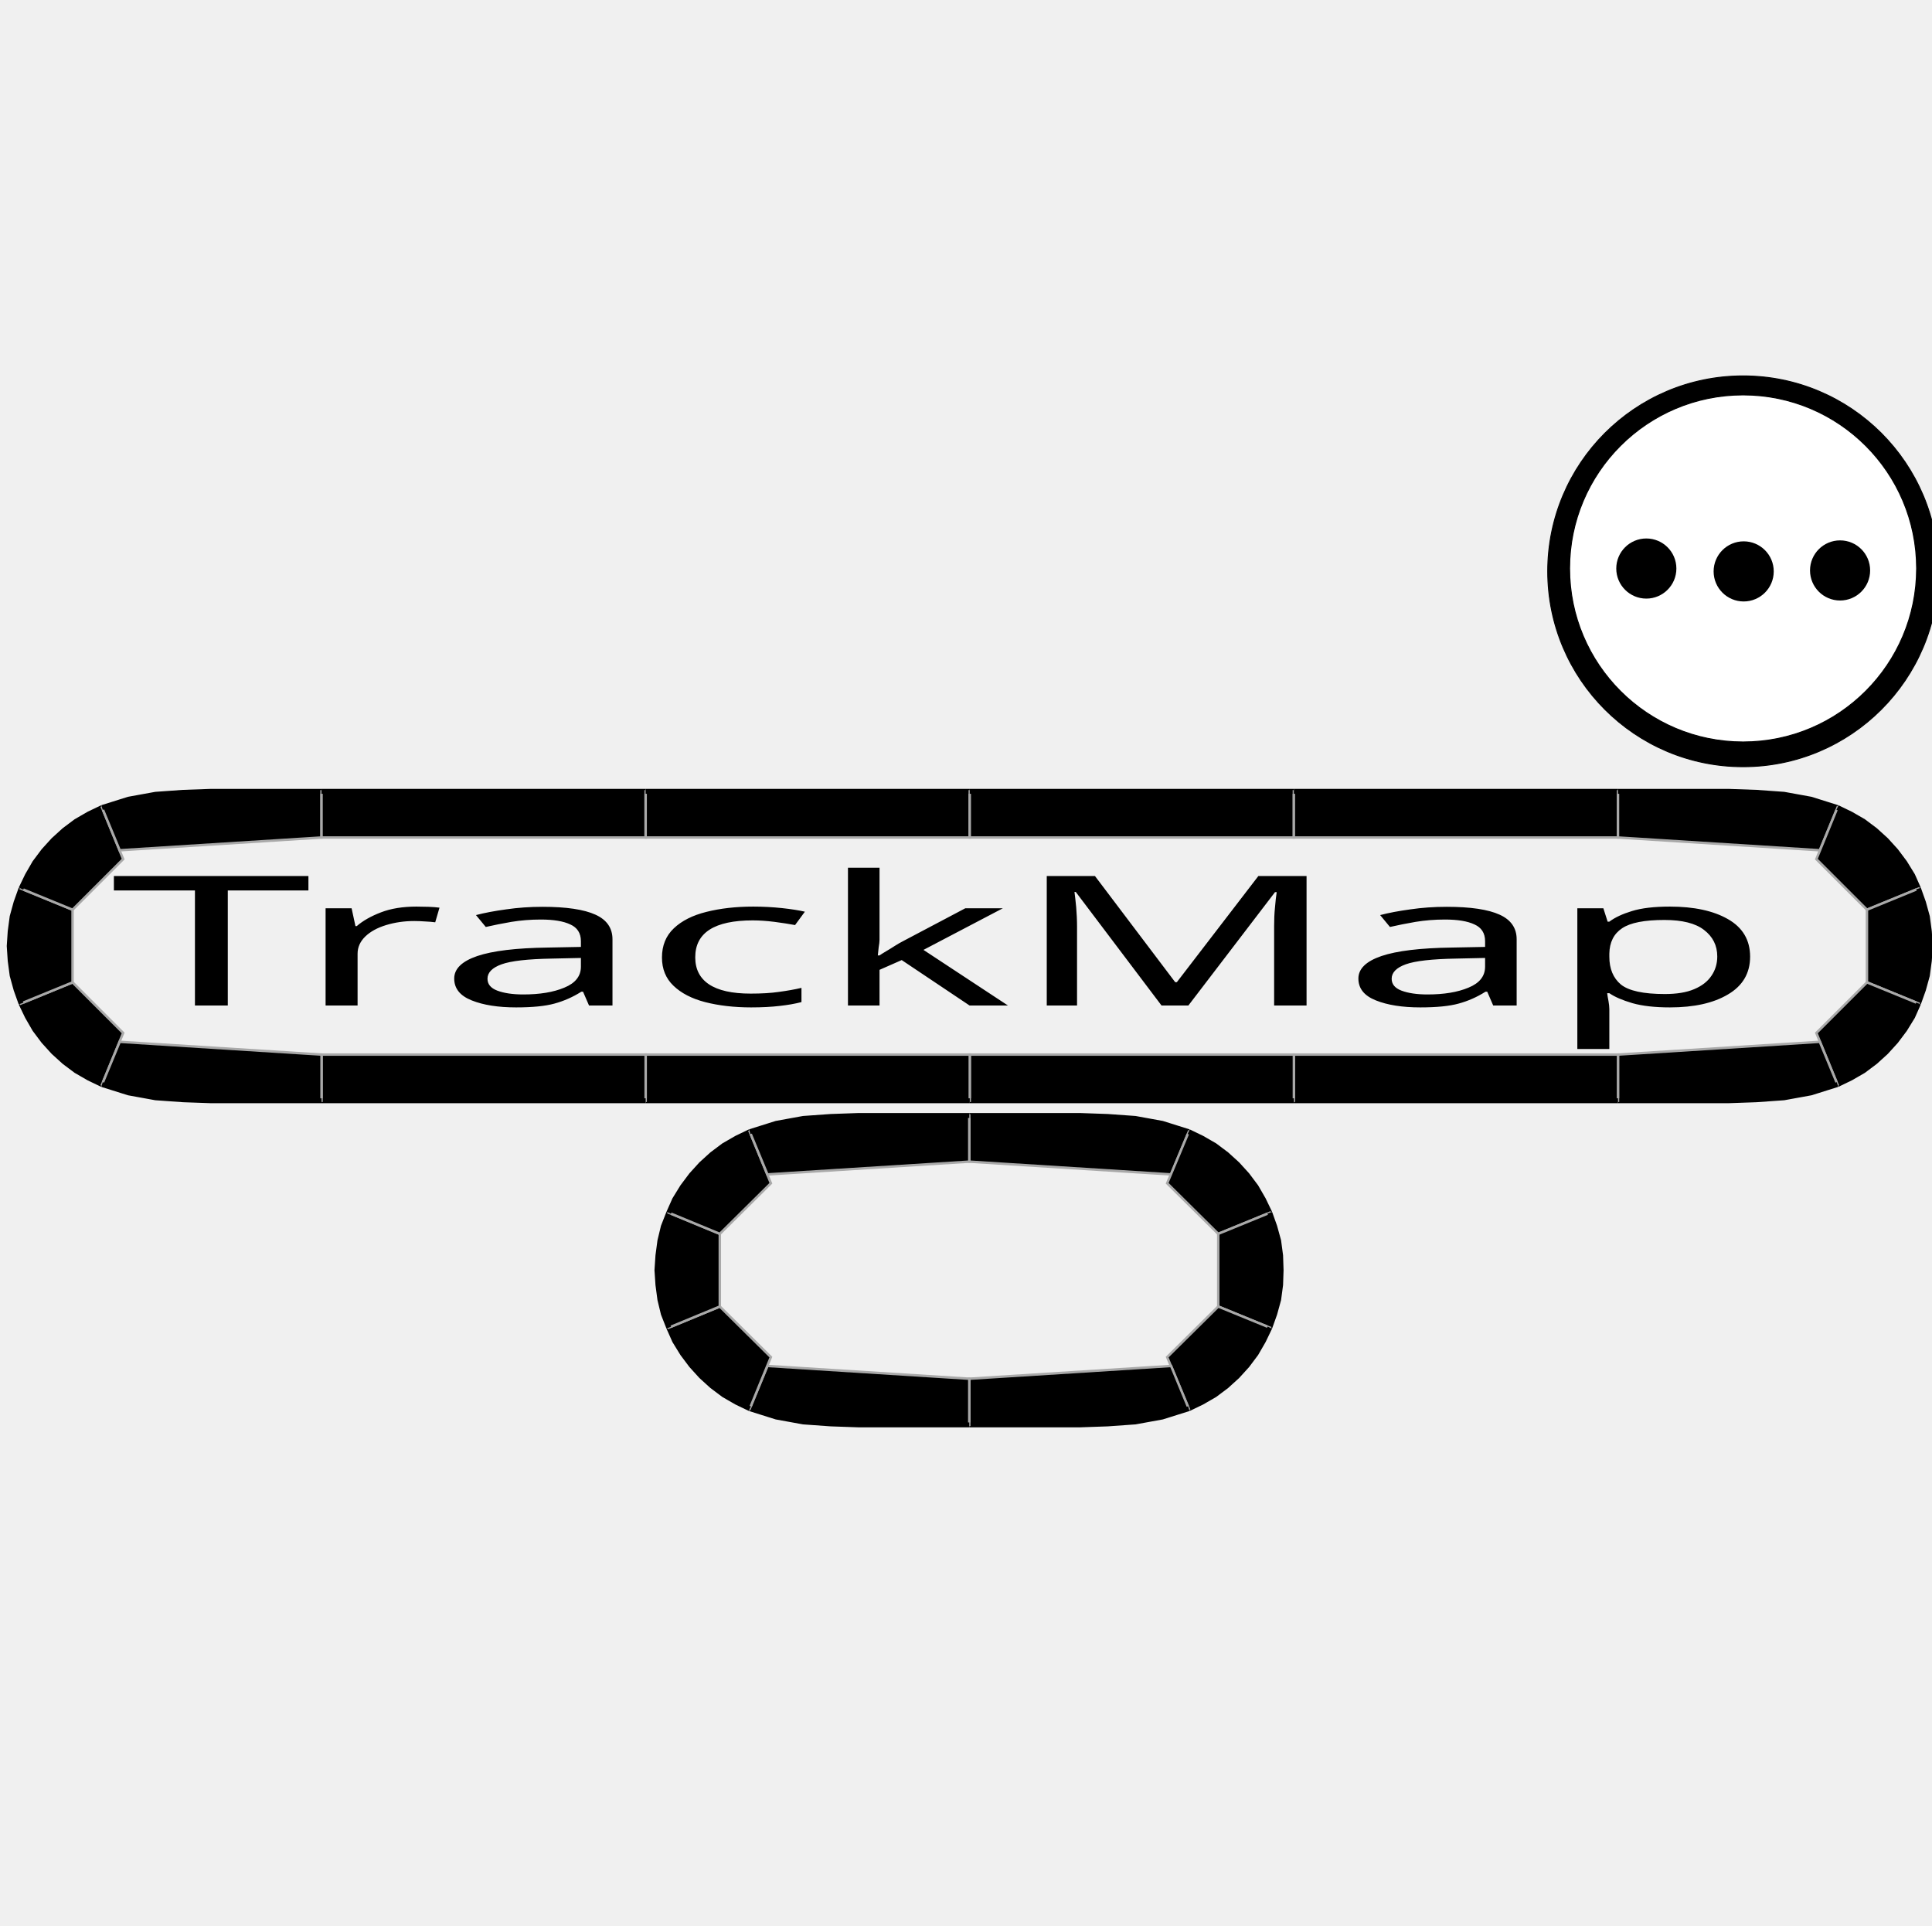
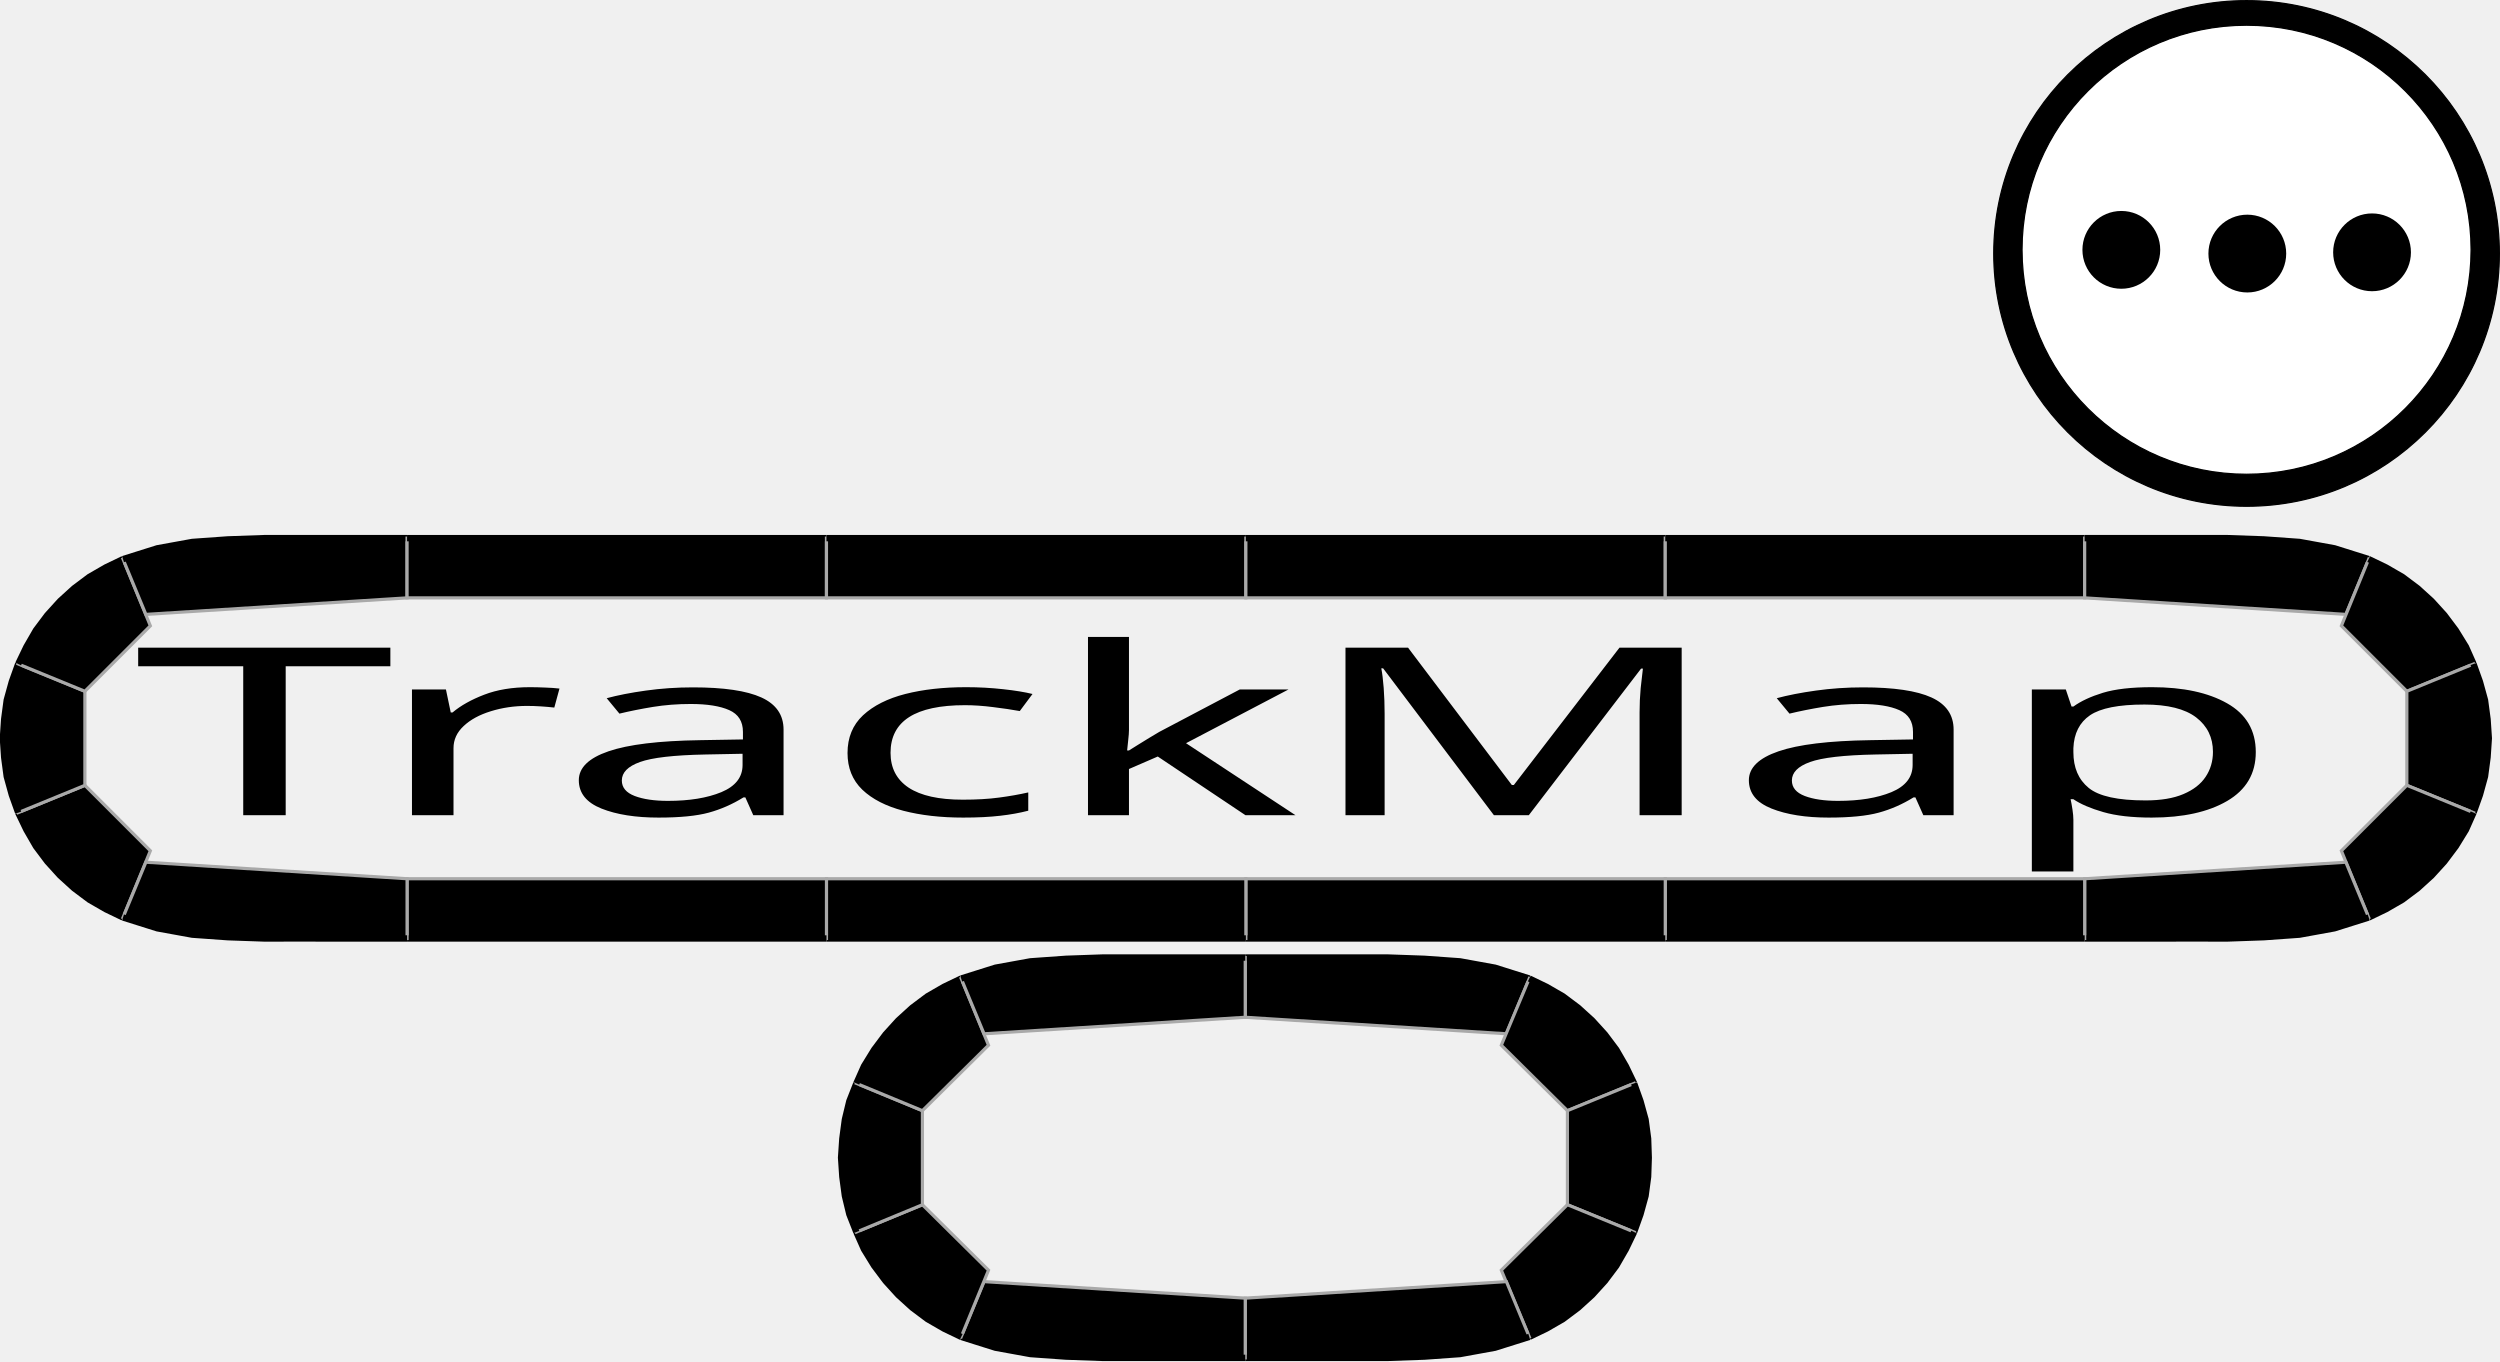
- <svg xmlns="http://www.w3.org/2000/svg" version="1.1" viewBox="-0.736 -0.745 100.332 100" id="svg1077" width="100.332" height="100">
+ <svg xmlns="http://www.w3.org/2000/svg" version="1.1" viewBox="-0.736 -0.745 300 163.326" id="svg1077" width="300" height="163.326">
  <defs id="defs11">
    <marker id="secArrow-blue" markerWidth="3" markerHeight="4" refX="3" refY="2" orient="auto">
      <path d="M 3,2 0,4 V 0 l 3,2" fill="#0000ff" style="fill-opacity:0.5;stroke:none" id="path2" />
    </marker>
    <marker id="secArrow-seagreen" markerWidth="3" markerHeight="4" refX="3" refY="2" orient="auto">
      <path d="M 3,2 0,4 V 0 l 3,2" fill="#2e8b57" style="fill-opacity:0.5;stroke:none" id="path5" />
    </marker>
    <marker id="secArrow-orange" markerWidth="3" markerHeight="4" refX="3" refY="2" orient="auto">
      <path d="M 3,2 0,4 V 0 l 3,2" fill="#ffa500" style="fill-opacity:0.5;stroke:none" id="path8" />
    </marker>
  </defs>
-   <g id="g1900" transform="matrix(25.5026,0,0,25.5026,15.96197,56.41317)">
+   <g id="g1900" transform="matrix(76.2545,0,0,76.2545,48.11176,111.8717)">
    <g id="g2045">
      <g id="g21" style="fill:#000000">
-         <polygon points="-0.5,-0.061 -0.524,-0.079 -0.546,-0.099 -0.566,-0.121 -0.584,-0.145 -0.599,-0.171 -0.612,-0.198 -0.507,-0.241 -0.404,-0.138 -0.447,-0.033 -0.474,-0.046 " style="fill:#000000;stroke:#a9a9a9;stroke-width:0.005" id="polygon13" />
+         <polygon points="-0.566,-0.121 -0.584,-0.145 -0.599,-0.171 -0.612,-0.198 -0.507,-0.241 -0.404,-0.138 -0.447,-0.033 -0.474,-0.046 -0.5,-0.061 -0.524,-0.079 -0.546,-0.099 " style="fill:#000000;stroke:#a9a9a9;stroke-width:0.005" id="polygon13" />
        <polyline points="-0.447,-0.033 -0.474,-0.046 -0.5,-0.061 -0.524,-0.079 -0.546,-0.099 -0.566,-0.121 -0.584,-0.145 -0.599,-0.171 -0.612,-0.198 " style="fill:#000000;stroke:#000000;stroke-width:0.01" id="polyline15" />
        <polygon points="-0.431,-0.124 -0.462,-0.1 -0.457,-0.061 " style="fill:#000000;stroke-width:0" id="polygon17" />
        <text x="-0.534" y="-0.111" font-size="0.05px" style="fill:#000000" id="text19">0</text>
      </g>
      <g id="g31" style="fill:#000000">
-         <polygon points="-0.63,-0.255 -0.634,-0.285 -0.636,-0.315 -0.634,-0.345 -0.63,-0.375 -0.622,-0.404 -0.612,-0.432 -0.507,-0.389 -0.507,-0.241 -0.612,-0.198 -0.622,-0.226 " style="fill:#000000;stroke:#a9a9a9;stroke-width:0.005" id="polygon23" />
+         <polygon points="-0.634,-0.345 -0.63,-0.375 -0.622,-0.404 -0.612,-0.432 -0.507,-0.389 -0.507,-0.241 -0.612,-0.198 -0.622,-0.226 -0.63,-0.255 -0.634,-0.285 -0.636,-0.315 " style="fill:#000000;stroke:#a9a9a9;stroke-width:0.005" id="polygon23" />
        <polyline points="-0.612,-0.198 -0.622,-0.226 -0.63,-0.255 -0.634,-0.285 -0.636,-0.315 -0.634,-0.345 -0.63,-0.375 -0.622,-0.404 -0.612,-0.432 " style="fill:#000000;stroke:#000000;stroke-width:0.01" id="polyline25" />
        <polygon points="-0.536,-0.251 -0.575,-0.257 -0.599,-0.225 " style="fill:#000000;stroke-width:0" id="polygon27" />
        <text x="-0.607" y="-0.287" font-size="0.05px" style="fill:#000000" id="text29">1</text>
      </g>
      <g id="g41" style="fill:#000000">
-         <polygon points="-0.584,-0.485 -0.566,-0.509 -0.546,-0.531 -0.524,-0.551 -0.5,-0.569 -0.474,-0.584 -0.447,-0.597 -0.404,-0.492 -0.507,-0.389 -0.612,-0.432 -0.599,-0.459 " style="fill:#000000;stroke:#a9a9a9;stroke-width:0.005" id="polygon33" />
+         <polygon points="-0.524,-0.551 -0.5,-0.569 -0.474,-0.584 -0.447,-0.597 -0.404,-0.492 -0.507,-0.389 -0.612,-0.432 -0.599,-0.459 -0.584,-0.485 -0.566,-0.509 -0.546,-0.531 " style="fill:#000000;stroke:#a9a9a9;stroke-width:0.005" id="polygon33" />
        <polyline points="-0.612,-0.432 -0.599,-0.459 -0.584,-0.485 -0.566,-0.509 -0.546,-0.531 -0.524,-0.551 -0.5,-0.569 -0.474,-0.584 -0.447,-0.597 " style="fill:#000000;stroke:#000000;stroke-width:0.01" id="polyline35" />
        <polygon points="-0.521,-0.416 -0.545,-0.447 -0.584,-0.442 " style="fill:#000000;stroke-width:0" id="polygon37" />
        <text x="-0.534" y="-0.463" font-size="0.05px" style="fill:#000000" id="text39">2</text>
      </g>
      <g id="g51" style="fill:#000000">
-         <polygon points="-0.338,-0.624 -0.282,-0.628 -0.225,-0.63 -0.169,-0.63 -0.113,-0.63 -0.056,-0.63 -5.55112e-17,-0.63 -1.02474e-16,-0.536 -0.411,-0.51 -0.447,-0.597 -0.393,-0.614 " style="fill:#000000;stroke:#a9a9a9;stroke-width:0.005" id="polygon43" />
+         <polygon points="-0.169,-0.63 -0.113,-0.63 -0.056,-0.63 -5.55112e-17,-0.63 -1.02474e-16,-0.536 -0.411,-0.51 -0.447,-0.597 -0.393,-0.614 -0.338,-0.624 -0.282,-0.628 -0.225,-0.63 " style="fill:#000000;stroke:#a9a9a9;stroke-width:0.005" id="polygon43" />
        <polyline points="-0.447,-0.597 -0.393,-0.614 -0.338,-0.624 -0.282,-0.628 -0.225,-0.63 -0.169,-0.63 -0.113,-0.63 -0.056,-0.63 -5.55112e-17,-0.63 " style="fill:#000000;stroke:#000000;stroke-width:0.01" id="polyline45" />
        <polygon points="-0.4,-0.535 -0.392,-0.569 -0.421,-0.588 " style="fill:#000000;stroke-width:0" id="polygon47" />
        <text x="-0.248" y="-0.559" font-size="0.05px" style="fill:#000000" id="text49">3</text>
      </g>
      <g id="g61" style="fill:#000000">
-         <polygon points="0.165,-0.63 0.247,-0.63 0.33,-0.63 0.412,-0.63 0.495,-0.63 0.578,-0.63 0.66,-0.63 0.66,-0.536 -9.72555e-17,-0.536 -5.55112e-17,-0.63 0.083,-0.63 " style="fill:#000000;stroke:#a9a9a9;stroke-width:0.005" id="polygon53" />
+         <polygon points="0.412,-0.63 0.495,-0.63 0.578,-0.63 0.66,-0.63 0.66,-0.536 -9.72555e-17,-0.536 -5.55112e-17,-0.63 0.083,-0.63 0.165,-0.63 0.247,-0.63 0.33,-0.63 " style="fill:#000000;stroke:#a9a9a9;stroke-width:0.005" id="polygon53" />
        <polyline points="-5.55112e-17,-0.63 0.083,-0.63 0.165,-0.63 0.247,-0.63 0.33,-0.63 0.412,-0.63 0.495,-0.63 0.578,-0.63 0.66,-0.63 " style="fill:#000000;stroke:#000000;stroke-width:0.01" id="polyline55" />
        <polygon points="0.02,-0.555 0.04,-0.583 0.02,-0.611 " style="fill:#000000;stroke-width:0" id="polygon57" />
        <text x="0.306" y="-0.559" font-size="0.05px" style="fill:#000000" id="text59">4</text>
      </g>
      <g id="g71" style="fill:#000000">
-         <polygon points="0.825,-0.63 0.907,-0.63 0.99,-0.63 1.073,-0.63 1.155,-0.63 1.238,-0.63 1.32,-0.63 1.32,-0.536 0.66,-0.536 0.66,-0.63 0.743,-0.63 " style="fill:#000000;stroke:#a9a9a9;stroke-width:0.005" id="polygon63" />
+         <polygon points="1.073,-0.63 1.155,-0.63 1.238,-0.63 1.32,-0.63 1.32,-0.536 0.66,-0.536 0.66,-0.63 0.743,-0.63 0.825,-0.63 0.907,-0.63 0.99,-0.63 " style="fill:#000000;stroke:#a9a9a9;stroke-width:0.005" id="polygon63" />
        <polyline points="0.66,-0.63 0.743,-0.63 0.825,-0.63 0.907,-0.63 0.99,-0.63 1.073,-0.63 1.155,-0.63 1.238,-0.63 1.32,-0.63 " style="fill:#000000;stroke:#000000;stroke-width:0.01" id="polyline65" />
        <polygon points="0.68,-0.555 0.7,-0.583 0.68,-0.611 " style="fill:#000000;stroke-width:0" id="polygon67" />
        <text x="0.966" y="-0.559" font-size="0.05px" style="fill:#000000" id="text69">5</text>
      </g>
      <g id="g81" style="fill:#000000">
-         <polygon points="1.485,-0.63 1.567,-0.63 1.65,-0.63 1.732,-0.63 1.815,-0.63 1.897,-0.63 1.98,-0.63 1.98,-0.536 1.32,-0.536 1.32,-0.63 1.403,-0.63 " style="fill:#000000;stroke:#a9a9a9;stroke-width:0.005" id="polygon73" />
+         <polygon points="1.732,-0.63 1.815,-0.63 1.897,-0.63 1.98,-0.63 1.98,-0.536 1.32,-0.536 1.32,-0.63 1.403,-0.63 1.485,-0.63 1.567,-0.63 1.65,-0.63 " style="fill:#000000;stroke:#a9a9a9;stroke-width:0.005" id="polygon73" />
        <polyline points="1.32,-0.63 1.403,-0.63 1.485,-0.63 1.567,-0.63 1.65,-0.63 1.732,-0.63 1.815,-0.63 1.897,-0.63 1.98,-0.63 " style="fill:#000000;stroke:#000000;stroke-width:0.01" id="polyline75" />
        <polygon points="1.34,-0.555 1.36,-0.583 1.34,-0.611 " style="fill:#000000;stroke-width:0" id="polygon77" />
        <text x="1.627" y="-0.559" font-size="0.05px" style="fill:#000000" id="text79">6</text>
      </g>
      <g id="g91" style="fill:#000000">
-         <polygon points="2.145,-0.63 2.228,-0.63 2.31,-0.63 2.393,-0.63 2.475,-0.63 2.558,-0.63 2.64,-0.63 2.64,-0.536 1.98,-0.536 1.98,-0.63 2.062,-0.63 " style="fill:#000000;stroke:#a9a9a9;stroke-width:0.005" id="polygon83" />
+         <polygon points="2.393,-0.63 2.475,-0.63 2.558,-0.63 2.64,-0.63 2.64,-0.536 1.98,-0.536 1.98,-0.63 2.062,-0.63 2.145,-0.63 2.228,-0.63 2.31,-0.63 " style="fill:#000000;stroke:#a9a9a9;stroke-width:0.005" id="polygon83" />
        <polyline points="1.98,-0.63 2.062,-0.63 2.145,-0.63 2.228,-0.63 2.31,-0.63 2.393,-0.63 2.475,-0.63 2.558,-0.63 2.64,-0.63 " style="fill:#000000;stroke:#000000;stroke-width:0.01" id="polyline85" />
        <polygon points="2,-0.555 2.02,-0.583 2,-0.611 " style="fill:#000000;stroke-width:0" id="polygon87" />
        <text x="2.287" y="-0.559" font-size="0.05px" style="fill:#000000" id="text89">7</text>
      </g>
      <g id="g101" style="fill:#000000">
-         <polygon points="2.753,-0.63 2.809,-0.63 2.865,-0.63 2.922,-0.628 2.978,-0.624 3.033,-0.614 3.087,-0.597 3.051,-0.51 2.64,-0.536 2.64,-0.63 2.696,-0.63 " style="fill:#000000;stroke:#a9a9a9;stroke-width:0.005" id="polygon93" />
+         <polygon points="2.922,-0.628 2.978,-0.624 3.033,-0.614 3.087,-0.597 3.051,-0.51 2.64,-0.536 2.64,-0.63 2.696,-0.63 2.753,-0.63 2.809,-0.63 2.865,-0.63 " style="fill:#000000;stroke:#a9a9a9;stroke-width:0.005" id="polygon93" />
        <polyline points="2.64,-0.63 2.696,-0.63 2.753,-0.63 2.809,-0.63 2.865,-0.63 2.922,-0.628 2.978,-0.624 3.033,-0.614 3.087,-0.597 " style="fill:#000000;stroke:#000000;stroke-width:0.01" id="polyline95" />
        <polygon points="2.66,-0.555 2.68,-0.583 2.66,-0.611 " style="fill:#000000;stroke-width:0" id="polygon97" />
        <text x="2.841" y="-0.559" font-size="0.05px" style="fill:#000000" id="text99">8</text>
      </g>
      <g id="g111" style="fill:#000000">
-         <polygon points="3.14,-0.569 3.164,-0.551 3.186,-0.531 3.206,-0.509 3.224,-0.485 3.24,-0.459 3.252,-0.432 3.147,-0.389 3.044,-0.492 3.087,-0.597 3.114,-0.584 " style="fill:#000000;stroke:#a9a9a9;stroke-width:0.005" id="polygon103" />
+         <polygon points="3.206,-0.509 3.224,-0.485 3.24,-0.459 3.252,-0.432 3.147,-0.389 3.044,-0.492 3.087,-0.597 3.114,-0.584 3.14,-0.569 3.164,-0.551 3.186,-0.531 " style="fill:#000000;stroke:#a9a9a9;stroke-width:0.005" id="polygon103" />
        <polyline points="3.087,-0.597 3.114,-0.584 3.14,-0.569 3.164,-0.551 3.186,-0.531 3.206,-0.509 3.224,-0.485 3.24,-0.459 3.252,-0.432 " style="fill:#000000;stroke:#000000;stroke-width:0.01" id="polyline105" />
        <polygon points="3.071,-0.506 3.102,-0.53 3.097,-0.569 " style="fill:#000000;stroke-width:0" id="polygon107" />
        <text x="3.118" y="-0.463" font-size="0.05px" style="fill:#000000" id="text109">9</text>
      </g>
      <g id="g121" style="fill:#000000">
-         <polygon points="3.27,-0.375 3.274,-0.345 3.276,-0.315 3.274,-0.285 3.27,-0.255 3.262,-0.226 3.252,-0.198 3.147,-0.241 3.147,-0.389 3.252,-0.432 3.262,-0.404 " style="fill:#000000;stroke:#a9a9a9;stroke-width:0.005" id="polygon113" />
+         <polygon points="3.274,-0.285 3.27,-0.255 3.262,-0.226 3.252,-0.198 3.147,-0.241 3.147,-0.389 3.252,-0.432 3.262,-0.404 3.27,-0.375 3.274,-0.345 3.276,-0.315 " style="fill:#000000;stroke:#a9a9a9;stroke-width:0.005" id="polygon113" />
        <polyline points="3.252,-0.432 3.262,-0.404 3.27,-0.375 3.274,-0.345 3.276,-0.315 3.274,-0.285 3.27,-0.255 3.262,-0.226 3.252,-0.198 " style="fill:#000000;stroke:#000000;stroke-width:0.01" id="polyline115" />
        <polygon points="3.176,-0.379 3.215,-0.373 3.239,-0.405 " style="fill:#000000;stroke-width:0" id="polygon117" />
        <text x="3.19" y="-0.287" font-size="0.05px" style="fill:#000000" id="text119">10</text>
      </g>
      <g id="g131" style="fill:#000000">
-         <polygon points="3.224,-0.145 3.206,-0.121 3.186,-0.099 3.164,-0.079 3.14,-0.061 3.114,-0.046 3.087,-0.033 3.044,-0.138 3.147,-0.241 3.252,-0.198 3.24,-0.171 " style="fill:#000000;stroke:#a9a9a9;stroke-width:0.005" id="polygon123" />
+         <polygon points="3.164,-0.079 3.14,-0.061 3.114,-0.046 3.087,-0.033 3.044,-0.138 3.147,-0.241 3.252,-0.198 3.24,-0.171 3.224,-0.145 3.206,-0.121 3.186,-0.099 " style="fill:#000000;stroke:#a9a9a9;stroke-width:0.005" id="polygon123" />
        <polyline points="3.252,-0.198 3.24,-0.171 3.224,-0.145 3.206,-0.121 3.186,-0.099 3.164,-0.079 3.14,-0.061 3.114,-0.046 3.087,-0.033 " style="fill:#000000;stroke:#000000;stroke-width:0.01" id="polyline125" />
        <polygon points="3.161,-0.214 3.185,-0.183 3.224,-0.188 " style="fill:#000000;stroke-width:0" id="polygon127" />
        <text x="3.118" y="-0.111" font-size="0.05px" style="fill:#000000" id="text129">11</text>
      </g>
      <g id="g141" style="fill:#000000">
-         <polygon points="2.978,-0.006 2.922,-0.002 2.865,-0 2.809,-4.17485e-05 2.753,-3.66468e-08 2.696,-1.249e-16 2.64,-1.38778e-16 2.64,-0.094 3.051,-0.12 3.087,-0.033 3.033,-0.016 " style="fill:#000000;stroke:#a9a9a9;stroke-width:0.005" id="polygon133" />
+         <polygon points="2.809,-4.17485e-05 2.753,-3.66468e-08 2.696,-1.249e-16 2.64,-1.38778e-16 2.64,-0.094 3.051,-0.12 3.087,-0.033 3.033,-0.016 2.978,-0.006 2.922,-0.002 2.865,-0 " style="fill:#000000;stroke:#a9a9a9;stroke-width:0.005" id="polygon133" />
        <polyline points="3.087,-0.033 3.033,-0.016 2.978,-0.006 2.922,-0.002 2.865,-0 2.809,-4.17485e-05 2.753,-3.66468e-08 2.696,-1.249e-16 2.64,-1.38778e-16 " style="fill:#000000;stroke:#000000;stroke-width:0.01" id="polyline135" />
        <polygon points="3.04,-0.095 3.032,-0.061 3.061,-0.042 " style="fill:#000000;stroke-width:0" id="polygon137" />
        <text x="2.841" y="-0.024" font-size="0.05px" style="fill:#000000" id="text139">12</text>
      </g>
      <g id="g151" style="fill:#000000">
-         <polygon points="2.475,-4.16334e-16 2.393,-4.16334e-16 2.31,-4.16334e-16 2.228,-4.16334e-16 2.145,-4.16334e-16 2.062,-4.16334e-16 1.98,-4.16334e-16 1.98,-0.094 2.64,-0.094 2.64,-4.16334e-16 2.558,-4.16334e-16 " style="fill:#000000;stroke:#a9a9a9;stroke-width:0.005" id="polygon143" />
+         <polygon points="2.228,-4.16334e-16 2.145,-4.16334e-16 2.062,-4.16334e-16 1.98,-4.16334e-16 1.98,-0.094 2.64,-0.094 2.64,-4.16334e-16 2.558,-4.16334e-16 2.475,-4.16334e-16 2.393,-4.16334e-16 2.31,-4.16334e-16 " style="fill:#000000;stroke:#a9a9a9;stroke-width:0.005" id="polygon143" />
        <polyline points="2.64,-4.16334e-16 2.558,-4.16334e-16 2.475,-4.16334e-16 2.393,-4.16334e-16 2.31,-4.16334e-16 2.228,-4.16334e-16 2.145,-4.16334e-16 2.062,-4.16334e-16 1.98,-4.16334e-16 " style="fill:#000000;stroke:#000000;stroke-width:0.01" id="polyline145" />
        <polygon points="2.62,-0.075 2.6,-0.047 2.62,-0.019 " style="fill:#000000;stroke-width:0" id="polygon147" />
        <text x="2.287" y="-0.023" font-size="0.05px" style="fill:#000000" id="text149">13</text>
      </g>
-       <polygon points="1.65,-3.05311e-16 1.567,-3.05311e-16 1.485,-3.05311e-16 1.403,-3.05311e-16 1.32,-3.05311e-16 1.32,-0.094 1.98,-0.094 1.98,-3.05311e-16 1.897,-3.05311e-16 1.815,-3.05311e-16 1.732,-3.05311e-16 " style="fill:#000000;stroke:#a9a9a9;stroke-width:0.005" id="polygon153" />
+       <polygon points="1.403,-3.05311e-16 1.32,-3.05311e-16 1.32,-0.094 1.98,-0.094 1.98,-3.05311e-16 1.897,-3.05311e-16 1.815,-3.05311e-16 1.732,-3.05311e-16 1.65,-3.05311e-16 1.567,-3.05311e-16 1.485,-3.05311e-16 " style="fill:#000000;stroke:#a9a9a9;stroke-width:0.005" id="polygon153" />
      <polyline points="1.98,-3.05311e-16 1.897,-3.05311e-16 1.815,-3.05311e-16 1.732,-3.05311e-16 1.65,-3.05311e-16 1.567,-3.05311e-16 1.485,-3.05311e-16 1.403,-3.05311e-16 1.32,-3.05311e-16 " style="fill:#eeeeee;stroke:#000000;stroke-width:0.01" id="polyline155" />
      <polygon points="1.96,-0.019 1.96,-0.075 1.94,-0.047 " style="fill:#000000;stroke-width:0" id="polygon157" />
      <text x="1.627" y="-0.023" font-size="0.05px" style="fill:#000000" id="text159">14</text>
      <g id="g171" style="fill:#000000">
-         <polygon points="1.155,-8.32667e-17 1.073,-8.32667e-17 0.99,-8.32667e-17 0.907,-8.32667e-17 0.825,-8.32667e-17 0.743,-8.32667e-17 0.66,-8.32667e-17 0.66,-0.094 1.32,-0.094 1.32,-8.32667e-17 1.238,-8.32667e-17 " style="fill:#000000;stroke:#a9a9a9;stroke-width:0.005" id="polygon163" />
+         <polygon points="0.907,-8.32667e-17 0.825,-8.32667e-17 0.743,-8.32667e-17 0.66,-8.32667e-17 0.66,-0.094 1.32,-0.094 1.32,-8.32667e-17 1.238,-8.32667e-17 1.155,-8.32667e-17 1.073,-8.32667e-17 0.99,-8.32667e-17 " style="fill:#000000;stroke:#a9a9a9;stroke-width:0.005" id="polygon163" />
        <polyline points="1.32,-8.32667e-17 1.238,-8.32667e-17 1.155,-8.32667e-17 1.073,-8.32667e-17 0.99,-8.32667e-17 0.907,-8.32667e-17 0.825,-8.32667e-17 0.743,-8.32667e-17 0.66,-8.32667e-17 " style="fill:#000000;stroke:#000000;stroke-width:0.01" id="polyline165" />
        <polygon points="1.3,-0.075 1.28,-0.047 1.3,-0.019 " style="fill:#000000;stroke-width:0" id="polygon167" />
        <text x="0.966" y="-0.023" font-size="0.05px" style="fill:#000000" id="text169">15</text>
      </g>
      <g id="g181" style="fill:#000000">
-         <polygon points="0.495,-2.77556e-17 0.412,-2.77556e-17 0.33,-2.77556e-17 0.247,-2.77556e-17 0.165,-2.77556e-17 0.083,-2.77556e-17 0,-2.77556e-17 0,-0.094 0.66,-0.094 0.66,-2.77556e-17 0.578,-2.77556e-17 " style="fill:#000000;stroke:#a9a9a9;stroke-width:0.005" id="polygon173" />
+         <polygon points="0.247,-2.77556e-17 0.165,-2.77556e-17 0.083,-2.77556e-17 0,-2.77556e-17 0,-0.094 0.66,-0.094 0.66,-2.77556e-17 0.578,-2.77556e-17 0.495,-2.77556e-17 0.412,-2.77556e-17 0.33,-2.77556e-17 " style="fill:#000000;stroke:#a9a9a9;stroke-width:0.005" id="polygon173" />
        <polyline points="0.66,-2.77556e-17 0.578,-2.77556e-17 0.495,-2.77556e-17 0.412,-2.77556e-17 0.33,-2.77556e-17 0.247,-2.77556e-17 0.165,-2.77556e-17 0.083,-2.77556e-17 0,-2.77556e-17 " style="fill:#000000;stroke:#000000;stroke-width:0.01" id="polyline175" />
        <polygon points="0.64,-0.075 0.62,-0.047 0.64,-0.019 " style="fill:#000000;stroke-width:0" id="polygon177" />
        <text x="0.306" y="-0.023" font-size="0.05px" style="fill:#000000" id="text179">16</text>
      </g>
      <g id="g191" style="fill:#000000">
-         <polygon points="-0.113,-3.66468e-08 -0.169,-4.17485e-05 -0.225,-0 -0.282,-0.002 -0.338,-0.006 -0.393,-0.016 -0.447,-0.033 -0.411,-0.12 0,-0.094 0,0 -0.056,0 " style="fill:#000000;stroke:#a9a9a9;stroke-width:0.005" id="polygon183" />
+         <polygon points="-0.282,-0.002 -0.338,-0.006 -0.393,-0.016 -0.447,-0.033 -0.411,-0.12 0,-0.094 0,0 -0.056,0 -0.113,-3.66468e-08 -0.169,-4.17485e-05 -0.225,-0 " style="fill:#000000;stroke:#a9a9a9;stroke-width:0.005" id="polygon183" />
        <polyline points="0,-0 -0.056,-0 -0.113,-3.66468e-08 -0.169,-4.17485e-05 -0.225,-0 -0.282,-0.002 -0.338,-0.006 -0.393,-0.016 -0.447,-0.033 " style="fill:#000000;stroke:#000000;stroke-width:0.01" id="polyline185" />
        <polygon points="-0.02,-0.075 -0.04,-0.047 -0.02,-0.019 " style="fill:#000000;stroke-width:0" id="polygon187" />
        <text x="-0.248" y="-0.024" font-size="0.05px" style="fill:#000000" id="text189">17</text>
      </g>
      <g id="g201" style="fill:#000000">
-         <polygon points="1.432,0.03 1.488,0.03 1.544,0.03 1.601,0.032 1.657,0.036 1.712,0.046 1.766,0.063 1.73,0.15 1.319,0.124 1.319,0.03 1.375,0.03 " style="fill:#000000;stroke:#a9a9a9;stroke-width:0.005" id="polygon193" />
+         <polygon points="1.601,0.032 1.657,0.036 1.712,0.046 1.766,0.063 1.73,0.15 1.319,0.124 1.319,0.03 1.375,0.03 1.432,0.03 1.488,0.03 1.544,0.03 " style="fill:#000000;stroke:#a9a9a9;stroke-width:0.005" id="polygon193" />
        <polyline points="1.319,0.03 1.375,0.03 1.432,0.03 1.488,0.03 1.544,0.03 1.601,0.032 1.657,0.036 1.712,0.046 1.766,0.063 " style="fill:#000000;stroke:#000000;stroke-width:0.01" id="polyline195" />
        <polygon points="1.339,0.105 1.359,0.077 1.339,0.049 " style="fill:#000000;stroke-width:0" id="polygon197" />
        <text x="1.52" y="0.101" font-size="0.05px" style="fill:#000000" id="text199">18</text>
      </g>
      <g id="g211" style="fill:#000000">
-         <polygon points="1.819,0.091 1.843,0.109 1.865,0.129 1.885,0.151 1.903,0.175 1.918,0.201 1.931,0.228 1.826,0.271 1.722,0.168 1.766,0.063 1.793,0.076 " style="fill:#000000;stroke:#a9a9a9;stroke-width:0.005" id="polygon203" />
+         <polygon points="1.885,0.151 1.903,0.175 1.918,0.201 1.931,0.228 1.826,0.271 1.722,0.168 1.766,0.063 1.793,0.076 1.819,0.091 1.843,0.109 1.865,0.129 " style="fill:#000000;stroke:#a9a9a9;stroke-width:0.005" id="polygon203" />
        <polyline points="1.766,0.063 1.793,0.076 1.819,0.091 1.843,0.109 1.865,0.129 1.885,0.151 1.903,0.175 1.918,0.201 1.931,0.228 " style="fill:#000000;stroke:#000000;stroke-width:0.01" id="polyline205" />
        <polygon points="1.75,0.154 1.781,0.13 1.776,0.091 " style="fill:#000000;stroke-width:0" id="polygon207" />
        <text x="1.797" y="0.197" font-size="0.05px" style="fill:#000000" id="text209">19</text>
      </g>
      <g id="g221" style="fill:#000000">
-         <polygon points="1.949,0.285 1.953,0.315 1.954,0.345 1.953,0.375 1.949,0.405 1.941,0.434 1.931,0.462 1.826,0.419 1.826,0.271 1.931,0.228 1.941,0.256 " style="fill:#000000;stroke:#a9a9a9;stroke-width:0.005" id="polygon213" />
+         <polygon points="1.953,0.375 1.949,0.405 1.941,0.434 1.931,0.462 1.826,0.419 1.826,0.271 1.931,0.228 1.941,0.256 1.949,0.285 1.953,0.315 1.954,0.345 " style="fill:#000000;stroke:#a9a9a9;stroke-width:0.005" id="polygon213" />
        <polyline points="1.931,0.228 1.941,0.256 1.949,0.285 1.953,0.315 1.954,0.345 1.953,0.375 1.949,0.405 1.941,0.434 1.931,0.462 " style="fill:#000000;stroke:#000000;stroke-width:0.01" id="polyline215" />
        <polygon points="1.855,0.281 1.894,0.287 1.918,0.255 " style="fill:#000000;stroke-width:0" id="polygon217" />
        <text x="1.869" y="0.373" font-size="0.05px" style="fill:#000000" id="text219">20</text>
      </g>
      <g id="g231" style="fill:#000000">
-         <polygon points="1.903,0.515 1.885,0.539 1.865,0.561 1.843,0.581 1.819,0.599 1.793,0.614 1.766,0.627 1.722,0.522 1.826,0.419 1.931,0.462 1.918,0.489 " style="fill:#000000;stroke:#a9a9a9;stroke-width:0.005" id="polygon223" />
+         <polygon points="1.843,0.581 1.819,0.599 1.793,0.614 1.766,0.627 1.722,0.522 1.826,0.419 1.931,0.462 1.918,0.489 1.903,0.515 1.885,0.539 1.865,0.561 " style="fill:#000000;stroke:#a9a9a9;stroke-width:0.005" id="polygon223" />
        <polyline points="1.931,0.462 1.918,0.489 1.903,0.515 1.885,0.539 1.865,0.561 1.843,0.581 1.819,0.599 1.793,0.614 1.766,0.627 " style="fill:#000000;stroke:#000000;stroke-width:0.01" id="polyline225" />
        <polygon points="1.84,0.446 1.863,0.477 1.903,0.472 " style="fill:#000000;stroke-width:0" id="polygon227" />
        <text x="1.797" y="0.549" font-size="0.05px" style="fill:#000000" id="text229">21</text>
      </g>
      <g id="g241" style="fill:#000000">
-         <polygon points="1.657,0.654 1.601,0.658 1.544,0.66 1.488,0.66 1.432,0.66 1.375,0.66 1.319,0.66 1.319,0.566 1.73,0.54 1.766,0.627 1.712,0.644 " style="fill:#000000;stroke:#a9a9a9;stroke-width:0.005" id="polygon233" />
+         <polygon points="1.488,0.66 1.432,0.66 1.375,0.66 1.319,0.66 1.319,0.566 1.73,0.54 1.766,0.627 1.712,0.644 1.657,0.654 1.601,0.658 1.544,0.66 " style="fill:#000000;stroke:#a9a9a9;stroke-width:0.005" id="polygon233" />
        <polyline points="1.766,0.627 1.712,0.644 1.657,0.654 1.601,0.658 1.544,0.66 1.488,0.66 1.432,0.66 1.375,0.66 1.319,0.66 " style="fill:#000000;stroke:#000000;stroke-width:0.01" id="polyline235" />
        <polygon points="1.719,0.565 1.711,0.599 1.74,0.618 " style="fill:#000000;stroke-width:0" id="polygon237" />
        <text x="1.52" y="0.636" font-size="0.05px" style="fill:#000000" id="text239">22</text>
      </g>
      <g id="g251" style="fill:#000000">
-         <polygon points="1.206,0.66 1.15,0.66 1.094,0.66 1.037,0.658 0.981,0.654 0.926,0.644 0.872,0.627 0.908,0.54 1.319,0.566 1.319,0.66 1.263,0.66 " style="fill:#000000;stroke:#a9a9a9;stroke-width:0.005" id="polygon243" />
+         <polygon points="1.037,0.658 0.981,0.654 0.926,0.644 0.872,0.627 0.908,0.54 1.319,0.566 1.319,0.66 1.263,0.66 1.206,0.66 1.15,0.66 1.094,0.66 " style="fill:#000000;stroke:#a9a9a9;stroke-width:0.005" id="polygon243" />
        <polyline points="1.319,0.66 1.263,0.66 1.206,0.66 1.15,0.66 1.094,0.66 1.037,0.658 0.981,0.654 0.926,0.644 0.872,0.627 " style="fill:#000000;stroke:#000000;stroke-width:0.01" id="polyline245" />
        <polygon points="1.299,0.585 1.279,0.613 1.299,0.641 " style="fill:#000000;stroke-width:0" id="polygon247" />
        <text x="1.071" y="0.636" font-size="0.05px" style="fill:#000000" id="text249">23</text>
      </g>
      <g id="g261" style="fill:#000000">
-         <polygon points="0.819,0.599 0.795,0.581 0.773,0.561 0.753,0.539 0.735,0.515 0.719,0.489 0.707,0.462 0.811,0.419 0.915,0.522 0.872,0.627 0.845,0.614 " style="fill:#000000;stroke:#a9a9a9;stroke-width:0.005" id="polygon253" />
+         <polygon points="0.753,0.539 0.735,0.515 0.719,0.489 0.707,0.462 0.811,0.419 0.915,0.522 0.872,0.627 0.845,0.614 0.819,0.599 0.795,0.581 0.773,0.561 " style="fill:#000000;stroke:#a9a9a9;stroke-width:0.005" id="polygon253" />
        <polyline points="0.872,0.627 0.845,0.614 0.819,0.599 0.795,0.581 0.773,0.561 0.753,0.539 0.735,0.515 0.719,0.489 0.707,0.462 " style="fill:#000000;stroke:#000000;stroke-width:0.01" id="polyline255" />
        <polygon points="0.888,0.536 0.857,0.56 0.862,0.599 " style="fill:#000000;stroke-width:0" id="polygon257" />
        <text x="0.785" y="0.549" font-size="0.05px" style="fill:#000000" id="text259">24</text>
      </g>
      <g id="g271" style="fill:#000000">
-         <polygon points="0.689,0.405 0.685,0.375 0.683,0.345 0.685,0.315 0.689,0.285 0.696,0.256 0.707,0.228 0.811,0.271 0.811,0.419 0.707,0.462 0.696,0.434 " style="fill:#000000;stroke:#a9a9a9;stroke-width:0.005" id="polygon263" />
+         <polygon points="0.685,0.315 0.689,0.285 0.696,0.256 0.707,0.228 0.811,0.271 0.811,0.419 0.707,0.462 0.696,0.434 0.689,0.405 0.685,0.375 0.683,0.345 " style="fill:#000000;stroke:#a9a9a9;stroke-width:0.005" id="polygon263" />
        <polyline points="0.707,0.462 0.696,0.434 0.689,0.405 0.685,0.375 0.683,0.345 0.685,0.315 0.689,0.285 0.696,0.256 0.707,0.228 " style="fill:#000000;stroke:#000000;stroke-width:0.01" id="polyline265" />
        <polygon points="0.783,0.409 0.744,0.403 0.72,0.435 " style="fill:#000000;stroke-width:0" id="polygon267" />
        <text x="0.712" y="0.373" font-size="0.05px" style="fill:#000000" id="text269">25</text>
      </g>
      <g id="g281" style="fill:#000000">
-         <polygon points="0.735,0.175 0.753,0.151 0.773,0.129 0.795,0.109 0.819,0.091 0.845,0.076 0.872,0.063 0.915,0.168 0.811,0.271 0.707,0.228 0.719,0.201 " style="fill:#000000;stroke:#a9a9a9;stroke-width:0.005" id="polygon273" />
+         <polygon points="0.795,0.109 0.819,0.091 0.845,0.076 0.872,0.063 0.915,0.168 0.811,0.271 0.707,0.228 0.719,0.201 0.735,0.175 0.753,0.151 0.773,0.129 " style="fill:#000000;stroke:#a9a9a9;stroke-width:0.005" id="polygon273" />
        <polyline points="0.707,0.228 0.719,0.201 0.735,0.175 0.753,0.151 0.773,0.129 0.795,0.109 0.819,0.091 0.845,0.076 0.872,0.063 " style="fill:#000000;stroke:#000000;stroke-width:0.01" id="polyline275" />
        <polygon points="0.798,0.244 0.774,0.213 0.735,0.218 " style="fill:#000000;stroke-width:0" id="polygon277" />
        <text x="0.785" y="0.197" font-size="0.05px" style="fill:#000000" id="text279">26</text>
      </g>
      <g id="g291" style="fill:#000000">
-         <polygon points="0.981,0.036 1.037,0.032 1.094,0.03 1.15,0.03 1.206,0.03 1.263,0.03 1.319,0.03 1.319,0.124 0.908,0.15 0.872,0.063 0.926,0.046 " style="fill:#000000;stroke:#a9a9a9;stroke-width:0.005" id="polygon283" />
+         <polygon points="1.15,0.03 1.206,0.03 1.263,0.03 1.319,0.03 1.319,0.124 0.908,0.15 0.872,0.063 0.926,0.046 0.981,0.036 1.037,0.032 1.094,0.03 " style="fill:#000000;stroke:#a9a9a9;stroke-width:0.005" id="polygon283" />
        <polyline points="0.872,0.063 0.926,0.046 0.981,0.036 1.037,0.032 1.094,0.03 1.15,0.03 1.206,0.03 1.263,0.03 1.319,0.03 " style="fill:#000000;stroke:#000000;stroke-width:0.01" id="polyline285" />
        <polygon points="0.919,0.125 0.927,0.091 0.898,0.072 " style="fill:#000000;stroke-width:0" id="polygon287" />
        <text x="1.071" y="0.101" font-size="0.05px" style="fill:#000000" id="text289">27</text>
      </g>
    </g>
  </g>
-   <g id="g177" transform="translate(-0.2707581,1.704096)">
+   <g id="g177" transform="matrix(2.990068,0,0,2.990068,-0.4251838,-51.71217)">
    <circle cx="90.057" cy="27.217" stroke="#000000" stroke-miterlimit="10" id="circle2" style="stroke-width:0.05" r="10.146" />
    <circle cx="90.057" cy="27.068" fill="#ffffff" stroke="#000000" stroke-miterlimit="10" id="circle4" style="stroke-width:0.05" r="9.011" />
    <circle cx="85.031" cy="27.073" id="circle6" style="stroke-width:0.05" r="1.561" />
    <circle cx="90.087" cy="27.222" id="circle8" style="stroke-width:0.05" r="1.561" />
    <circle cx="95.093" cy="27.172" id="circle10" style="stroke-width:0.05" r="1.561" />
  </g>
-   <text xml:space="preserve" style="font-style:normal;font-weight:normal;font-size:13.344px;line-height:1.25;font-family:sans-serif;fill:#000000;fill-opacity:1;stroke:none;stroke-width:0.334" x="3.512" y="72.972" id="text181" transform="scale(1.417858,0.7052892)">
-     <tspan id="tspan179" x="3.512" y="72.972" style="stroke-width:0.334">TrackMap</tspan>
+   <text xml:space="preserve" style="font-style:normal;font-weight:normal;font-size:39.899px;line-height:1.25;font-family:sans-serif;fill:#000000;fill-opacity:1;stroke:none;stroke-width:0.997" x="10.771" y="137.645" id="text181" transform="scale(1.417858,0.7052892)">
+     <tspan id="tspan179" x="10.771" y="137.645" style="stroke-width:0.997">TrackMap</tspan>
  </text>
</svg>
